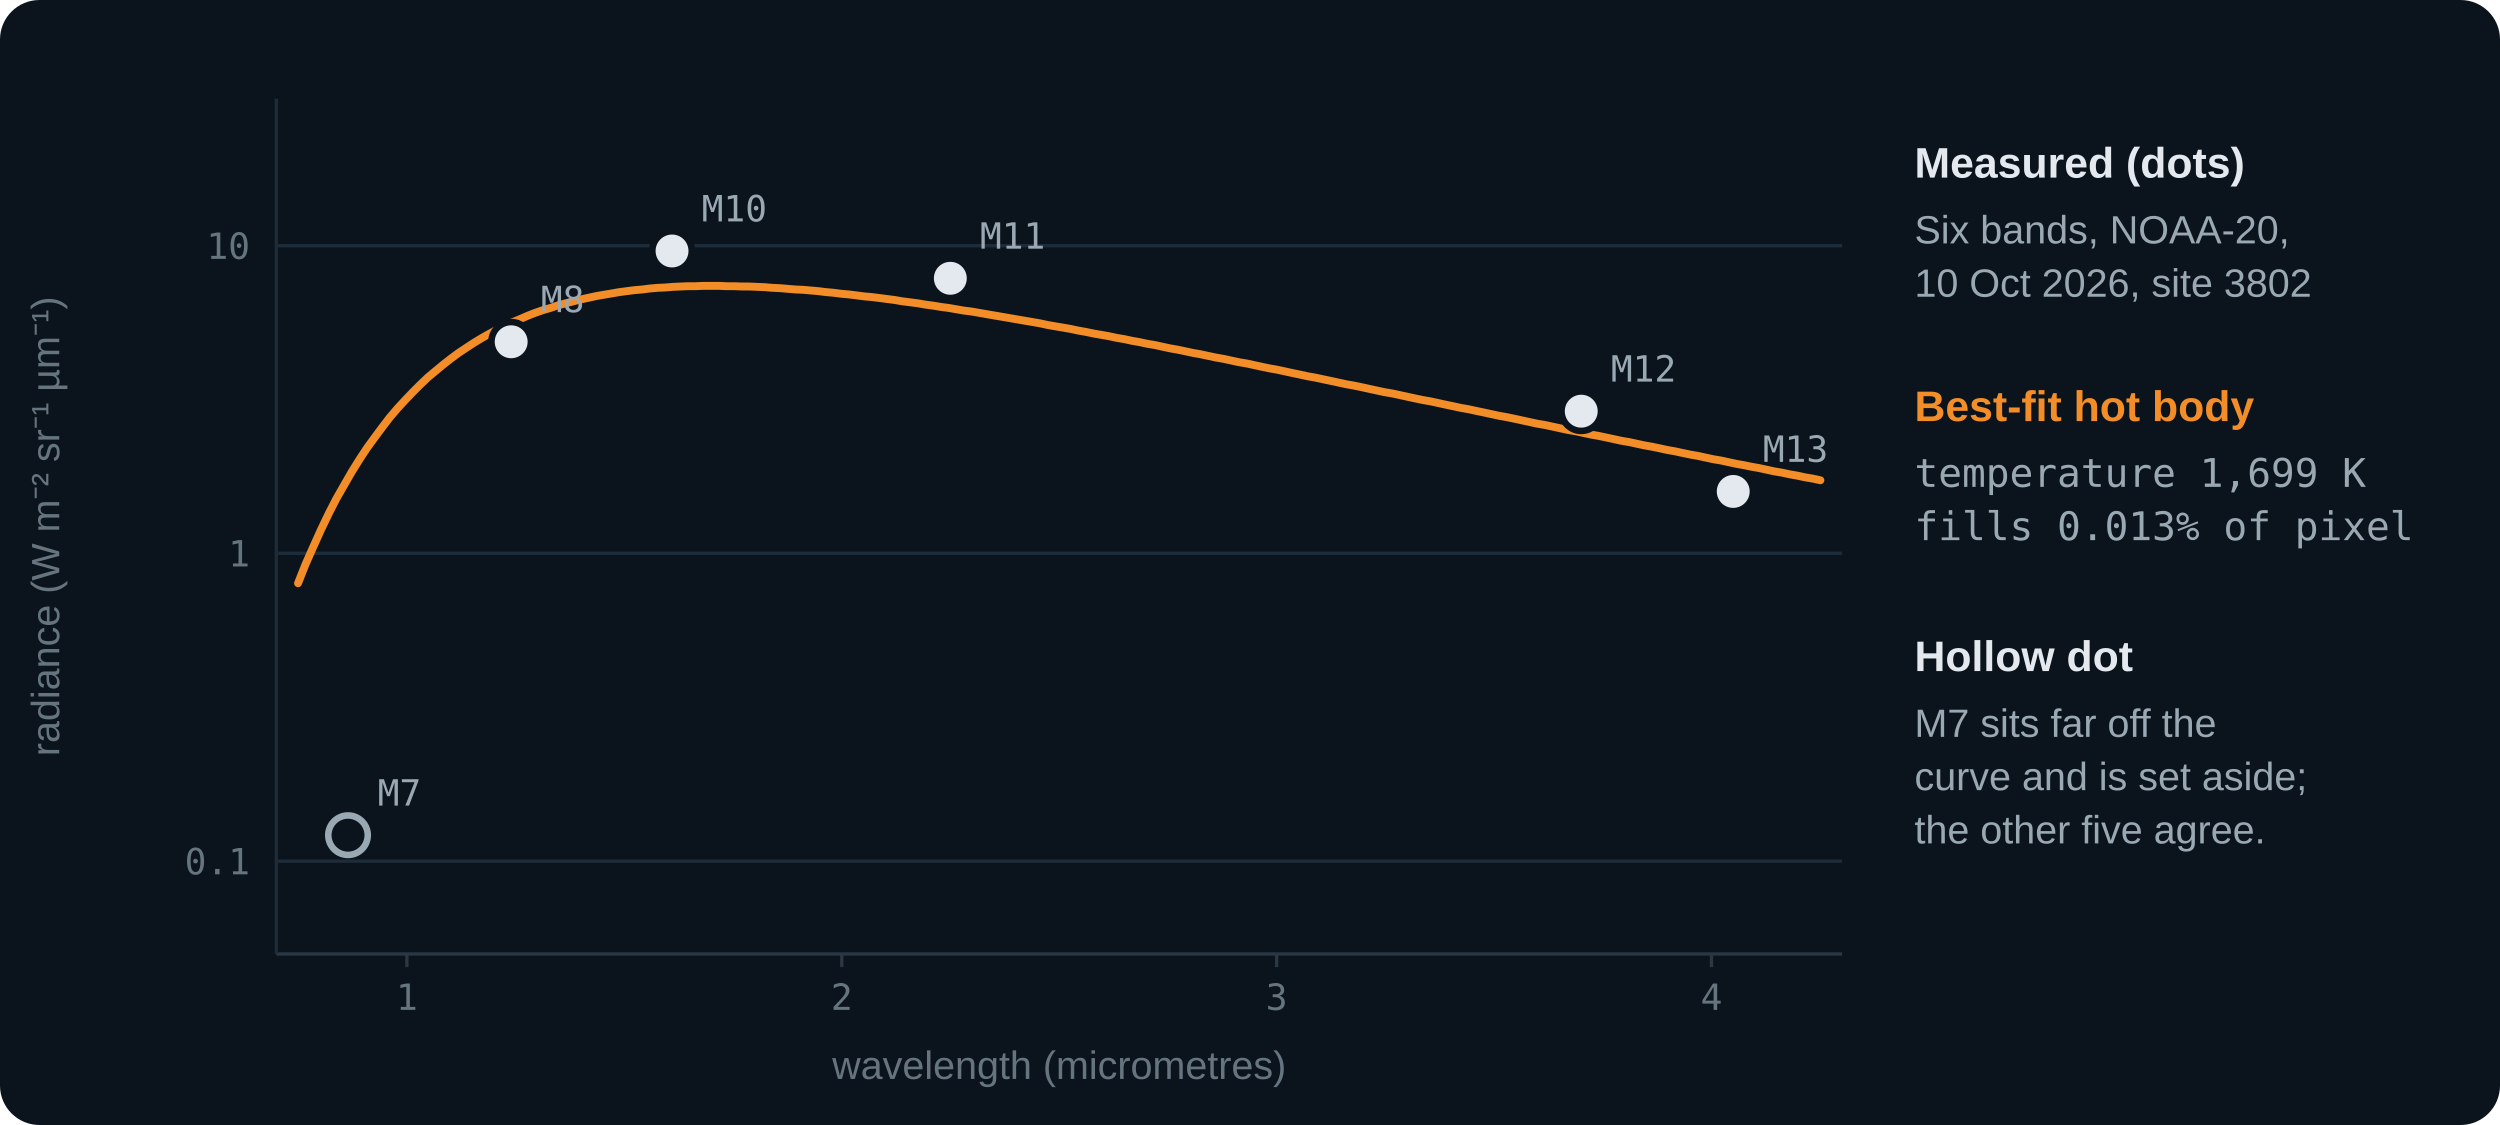
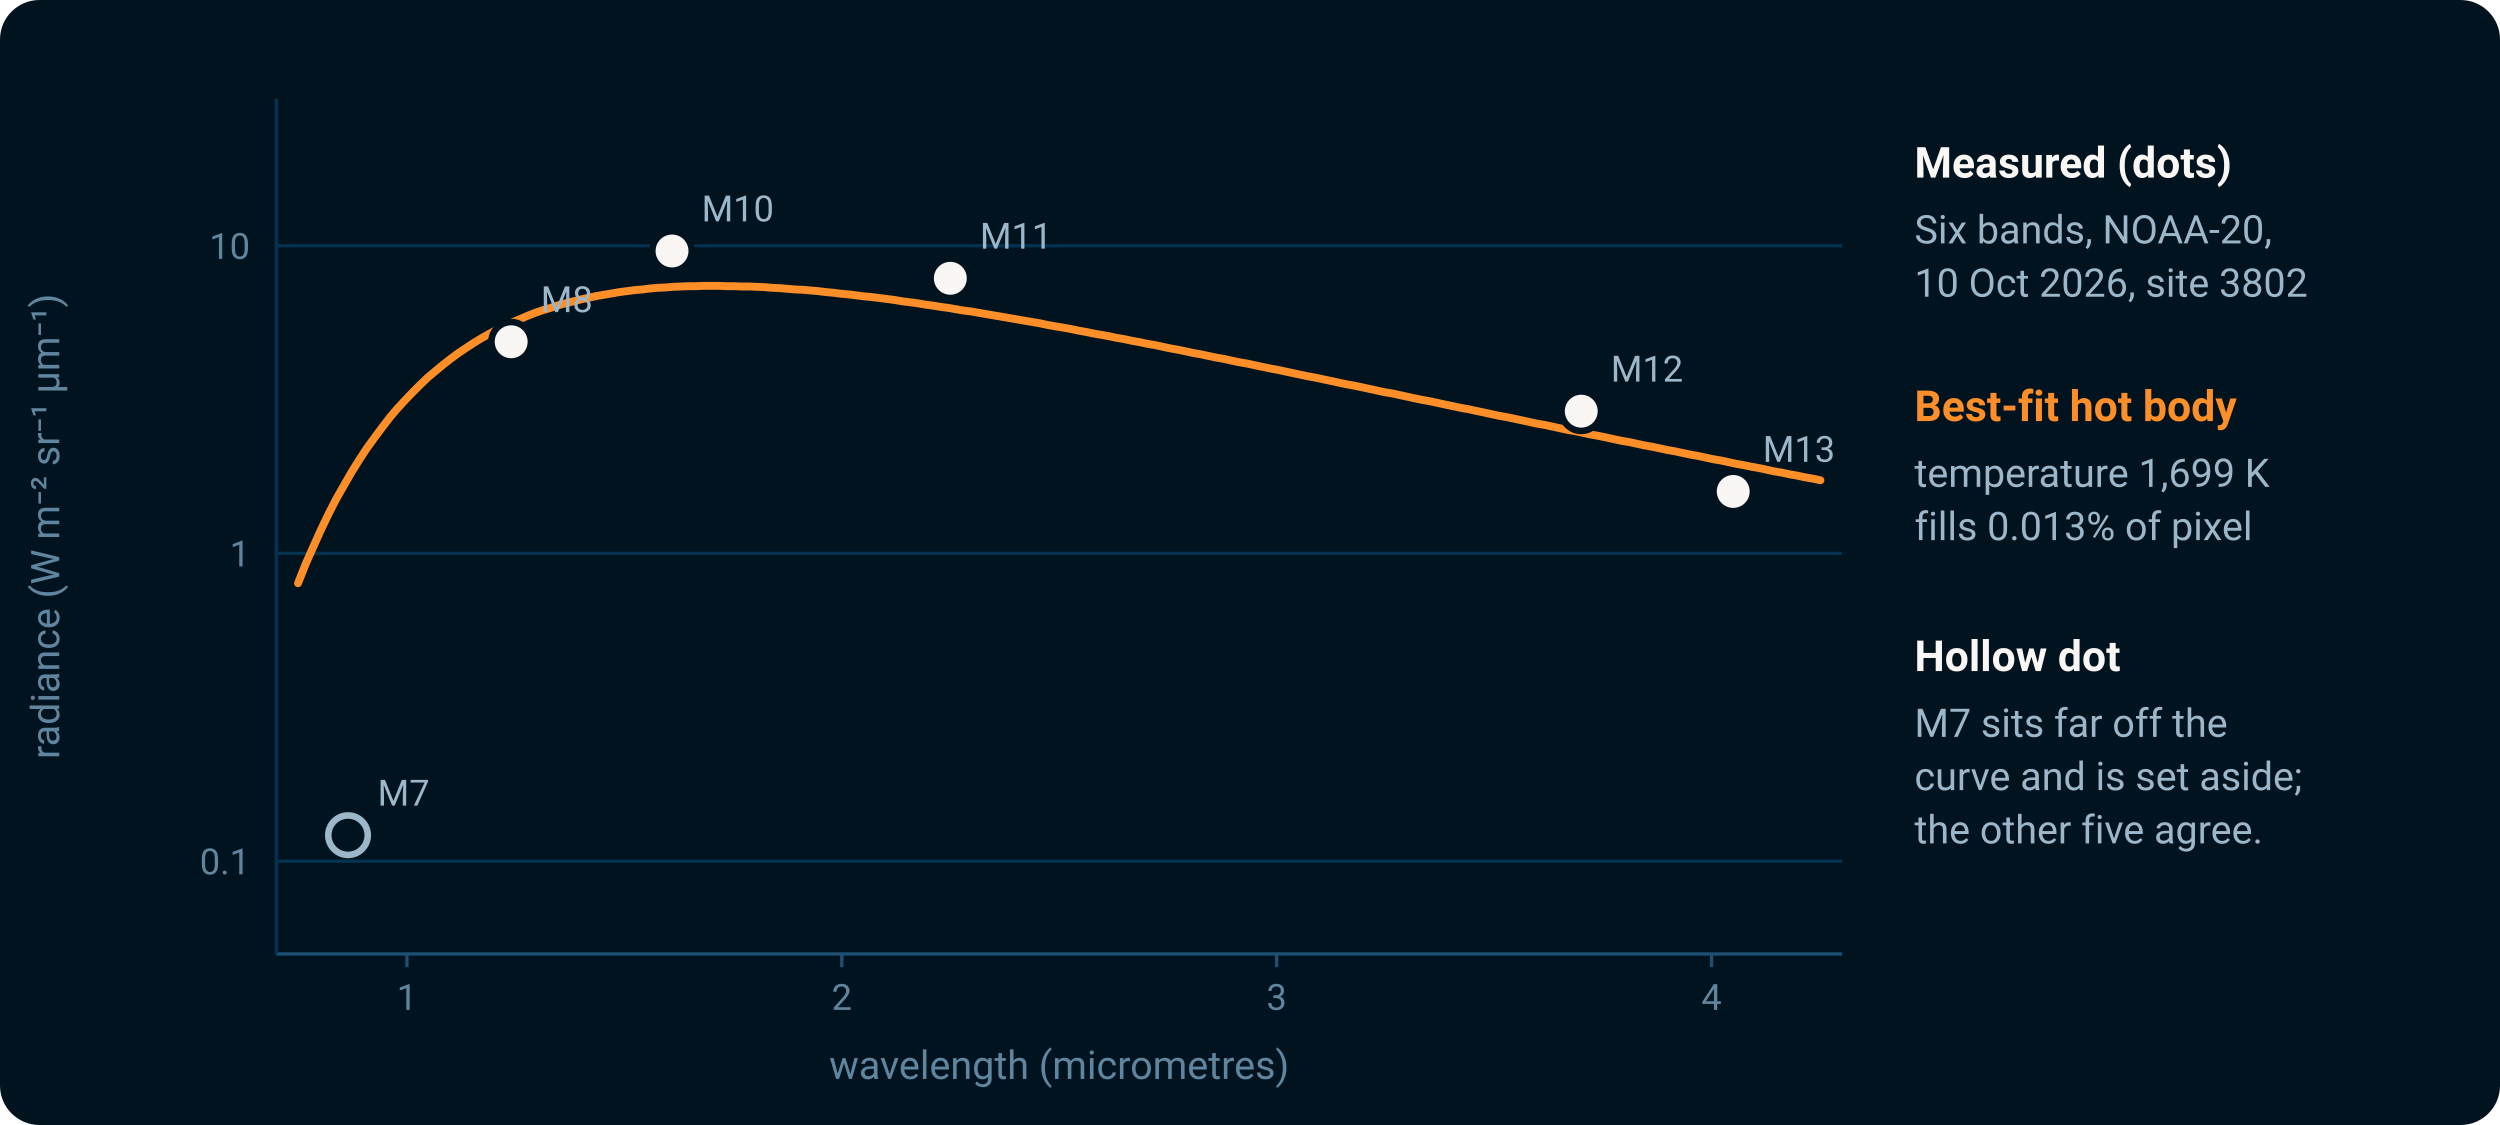
<svg xmlns="http://www.w3.org/2000/svg" viewBox="0 0 760 342" width="760" height="342" role="img" aria-label="Fitting a flame temperature and size to six infrared bands">
-   <rect width="760" height="342" rx="12" fill="#0b141c" />
-   <line x1="84.0" y1="290.0" x2="560.0" y2="290.0" stroke="#2a3744" stroke-width="1" />
-   <line x1="84.0" y1="30.0" x2="84.0" y2="290.0" stroke="#1e2c39" stroke-width="1" />
-   <line x1="84.0" y1="261.8" x2="560.0" y2="261.8" stroke="#1e2c39" stroke-width="1" />
-   <text x="76.0" y="265.8" fill="#66747f" font-size="11" font-family="'IBM Plex Mono', Menlo, Consolas, monospace" text-anchor="end" font-weight="400">0.1</text>
-   <line x1="84.0" y1="168.2" x2="560.0" y2="168.2" stroke="#1e2c39" stroke-width="1" />
-   <text x="76.0" y="172.2" fill="#66747f" font-size="11" font-family="'IBM Plex Mono', Menlo, Consolas, monospace" text-anchor="end" font-weight="400">1</text>
-   <line x1="84.0" y1="74.7" x2="560.0" y2="74.7" stroke="#1e2c39" stroke-width="1" />
-   <text x="76.0" y="78.7" fill="#66747f" font-size="11" font-family="'IBM Plex Mono', Menlo, Consolas, monospace" text-anchor="end" font-weight="400">10</text>
-   <line x1="123.7" y1="290.0" x2="123.7" y2="294.0" stroke="#2a3744" stroke-width="1" />
-   <text x="123.7" y="307.0" fill="#66747f" font-size="11" font-family="'IBM Plex Mono', Menlo, Consolas, monospace" text-anchor="middle" font-weight="400">1</text>
-   <line x1="255.9" y1="290.0" x2="255.9" y2="294.0" stroke="#2a3744" stroke-width="1" />
-   <text x="255.9" y="307.0" fill="#66747f" font-size="11" font-family="'IBM Plex Mono', Menlo, Consolas, monospace" text-anchor="middle" font-weight="400">2</text>
-   <line x1="388.1" y1="290.0" x2="388.1" y2="294.0" stroke="#2a3744" stroke-width="1" />
-   <text x="388.1" y="307.0" fill="#66747f" font-size="11" font-family="'IBM Plex Mono', Menlo, Consolas, monospace" text-anchor="middle" font-weight="400">3</text>
-   <line x1="520.3" y1="290.0" x2="520.3" y2="294.0" stroke="#2a3744" stroke-width="1" />
-   <text x="520.3" y="307.0" fill="#66747f" font-size="11" font-family="'IBM Plex Mono', Menlo, Consolas, monospace" text-anchor="middle" font-weight="400">4</text>
-   <text x="322.0" y="328.0" fill="#66747f" font-size="12" font-family="Archivo, 'Helvetica Neue', Arial, sans-serif" text-anchor="middle" font-weight="400">wavelength (micrometres)</text>
-   <text x="18.0" y="160.0" fill="#66747f" font-size="12" font-family="Archivo, 'Helvetica Neue', Arial, sans-serif" text-anchor="middle" font-weight="400" transform="rotate(-90 18 160.0)">radiance (W m⁻² sr⁻¹ µm⁻¹)</text>
-   <path d="M90.6,177.3 L92.9,171.5 L95.3,166.1 L97.6,161.0 L99.9,156.2 L102.2,151.7 L104.6,147.5 L106.9,143.5 L109.2,139.8 L111.5,136.3 L113.9,133.0 L116.2,129.9 L118.5,126.9 L120.8,124.2 L123.2,121.6 L125.5,119.2 L127.8,116.9 L130.1,114.7 L132.5,112.7 L134.8,110.8 L137.1,109.0 L139.4,107.3 L141.8,105.7 L144.1,104.2 L146.4,102.8 L148.7,101.5 L151.1,100.2 L153.4,99.1 L155.7,98.0 L158.1,97.0 L160.4,96.0 L162.7,95.1 L165.0,94.3 L167.4,93.6 L169.7,92.8 L172.0,92.2 L174.3,91.6 L176.7,91.0 L179.0,90.5 L181.3,90.0 L183.6,89.6 L186.0,89.2 L188.3,88.8 L190.6,88.5 L192.9,88.2 L195.3,88.0 L197.6,87.7 L199.9,87.5 L202.2,87.4 L204.6,87.2 L206.9,87.1 L209.2,87.0 L211.5,87.0 L213.9,86.9 L216.2,86.9 L218.5,86.9 L220.8,87.0 L223.2,87.0 L225.5,87.1 L227.8,87.1 L230.1,87.2 L232.5,87.3 L234.8,87.5 L237.1,87.6 L239.4,87.8 L241.8,88.0 L244.1,88.1 L246.4,88.3 L248.7,88.5 L251.1,88.8 L253.4,89.0 L255.7,89.3 L258.0,89.5 L260.4,89.8 L262.7,90.1 L265.0,90.3 L267.4,90.6 L269.7,90.9 L272.0,91.2 L274.3,91.6 L276.7,91.9 L279.0,92.2 L281.3,92.6 L283.6,92.9 L286.0,93.3 L288.3,93.6 L290.6,94.0 L292.9,94.4 L295.3,94.7 L297.6,95.1 L299.9,95.5 L302.2,95.9 L304.6,96.3 L306.9,96.7 L309.2,97.1 L311.5,97.5 L313.9,97.9 L316.2,98.3 L318.5,98.8 L320.8,99.2 L323.2,99.6 L325.5,100.0 L327.8,100.5 L330.1,100.9 L332.5,101.4 L334.8,101.8 L337.1,102.2 L339.4,102.7 L341.8,103.1 L344.1,103.6 L346.4,104.0 L348.7,104.5 L351.1,104.9 L353.4,105.4 L355.7,105.9 L358.0,106.3 L360.4,106.8 L362.7,107.3 L365.0,107.7 L367.3,108.2 L369.7,108.7 L372.0,109.1 L374.3,109.6 L376.6,110.1 L379.0,110.5 L381.3,111.0 L383.6,111.5 L386.0,112.0 L388.3,112.4 L390.6,112.9 L392.9,113.4 L395.3,113.9 L397.6,114.4 L399.9,114.8 L402.2,115.3 L404.6,115.8 L406.9,116.3 L409.2,116.8 L411.5,117.2 L413.9,117.7 L416.2,118.2 L418.5,118.7 L420.8,119.2 L423.2,119.6 L425.5,120.1 L427.8,120.6 L430.1,121.1 L432.5,121.6 L434.8,122.0 L437.1,122.5 L439.4,123.0 L441.8,123.5 L444.1,124.0 L446.4,124.4 L448.7,124.9 L451.1,125.4 L453.4,125.9 L455.7,126.4 L458.0,126.8 L460.4,127.3 L462.7,127.8 L465.0,128.3 L467.3,128.8 L469.7,129.2 L472.0,129.7 L474.3,130.2 L476.6,130.7 L479.0,131.1 L481.3,131.6 L483.6,132.1 L485.9,132.5 L488.3,133.0 L490.6,133.5 L492.9,134.0 L495.3,134.4 L497.6,134.9 L499.9,135.4 L502.2,135.8 L504.6,136.3 L506.9,136.8 L509.2,137.2 L511.5,137.7 L513.9,138.2 L516.2,138.6 L518.5,139.1 L520.8,139.6 L523.2,140.0 L525.5,140.5 L527.8,141.0 L530.1,141.4 L532.5,141.9 L534.8,142.3 L537.1,142.8 L539.4,143.3 L541.8,143.7 L544.1,144.2 L546.4,144.6 L548.7,145.1 L551.1,145.5 L553.4,146.0" stroke="#f28d27" stroke-width="2.4" fill="none" stroke-linejoin="round" stroke-linecap="round" />
-   <circle cx="204.3" cy="76.3" r="6" fill="#e3e9ee" stroke="#0b141c" stroke-width="2" />
-   <text x="213.3" y="67.3" fill="#9aa8b4" font-size="11" font-family="'IBM Plex Mono', Menlo, Consolas, monospace" text-anchor="start" font-weight="400">M10</text>
-   <circle cx="105.8" cy="253.9" r="6" fill="#0b141c" stroke="#9aa8b4" stroke-width="2" />
-   <text x="114.8" y="244.9" fill="#9aa8b4" font-size="11" font-family="'IBM Plex Mono', Menlo, Consolas, monospace" text-anchor="start" font-weight="400">M7</text>
-   <circle cx="155.4" cy="103.9" r="6" fill="#e3e9ee" stroke="#0b141c" stroke-width="2" />
-   <text x="164.4" y="94.9" fill="#9aa8b4" font-size="11" font-family="'IBM Plex Mono', Menlo, Consolas, monospace" text-anchor="start" font-weight="400">M8</text>
-   <circle cx="288.9" cy="84.6" r="6" fill="#e3e9ee" stroke="#0b141c" stroke-width="2" />
-   <text x="297.9" y="75.6" fill="#9aa8b4" font-size="11" font-family="'IBM Plex Mono', Menlo, Consolas, monospace" text-anchor="start" font-weight="400">M11</text>
-   <circle cx="480.7" cy="125.0" r="6" fill="#e3e9ee" stroke="#0b141c" stroke-width="2" />
-   <text x="489.7" y="116.0" fill="#9aa8b4" font-size="11" font-family="'IBM Plex Mono', Menlo, Consolas, monospace" text-anchor="start" font-weight="400">M12</text>
-   <circle cx="526.9" cy="149.4" r="6" fill="#e3e9ee" stroke="#0b141c" stroke-width="2" />
-   <text x="535.9" y="140.4" fill="#9aa8b4" font-size="11" font-family="'IBM Plex Mono', Menlo, Consolas, monospace" text-anchor="start" font-weight="400">M13</text>
-   <text x="582.0" y="54.0" fill="#e3e9ee" font-size="13" font-family="Archivo, 'Helvetica Neue', Arial, sans-serif" text-anchor="start" font-weight="600">Measured (dots)</text>
-   <text x="582.0" y="74.0" fill="#9aa8b4" font-size="12" font-family="Archivo, 'Helvetica Neue', Arial, sans-serif" text-anchor="start" font-weight="400">Six bands, NOAA-20,</text>
-   <text x="582.0" y="90.2" fill="#9aa8b4" font-size="12" font-family="Archivo, 'Helvetica Neue', Arial, sans-serif" text-anchor="start" font-weight="400">10 Oct 2026, site 3802</text>
-   <text x="582.0" y="128.0" fill="#f28d27" font-size="13" font-family="Archivo, 'Helvetica Neue', Arial, sans-serif" text-anchor="start" font-weight="600">Best-fit hot body</text>
-   <text x="582.0" y="148.0" fill="#9aa8b4" font-size="12" font-family="'IBM Plex Mono', Menlo, Consolas, monospace" text-anchor="start" font-weight="400">temperature 1,699 K</text>
-   <text x="582.0" y="164.2" fill="#9aa8b4" font-size="12" font-family="'IBM Plex Mono', Menlo, Consolas, monospace" text-anchor="start" font-weight="400">fills 0.013% of pixel</text>
-   <text x="582.0" y="204.0" fill="#e3e9ee" font-size="13" font-family="Archivo, 'Helvetica Neue', Arial, sans-serif" text-anchor="start" font-weight="600">Hollow dot</text>
-   <text x="582.0" y="224.0" fill="#9aa8b4" font-size="12" font-family="Archivo, 'Helvetica Neue', Arial, sans-serif" text-anchor="start" font-weight="400">M7 sits far off the</text>
-   <text x="582.0" y="240.2" fill="#9aa8b4" font-size="12" font-family="Archivo, 'Helvetica Neue', Arial, sans-serif" text-anchor="start" font-weight="400">curve and is set aside;</text>
-   <text x="582.0" y="256.4" fill="#9aa8b4" font-size="12" font-family="Archivo, 'Helvetica Neue', Arial, sans-serif" text-anchor="start" font-weight="400">the other five agree.</text>
+   <rect width="760" height="342" rx="12" fill="#00131F" />
+   <line x1="84.0" y1="290.0" x2="560.0" y2="290.0" stroke="#1D5072" stroke-width="1" />
+   <line x1="84.0" y1="30.0" x2="84.0" y2="290.0" stroke="#043352" stroke-width="1" />
+   <line x1="84.0" y1="261.8" x2="560.0" y2="261.8" stroke="#043352" stroke-width="1" />
+   <text x="76.0" y="265.8" fill="#60869F" font-size="11" font-family="Roboto, Arial, sans-serif" text-anchor="end" font-weight="400">0.1</text>
+   <line x1="84.0" y1="168.2" x2="560.0" y2="168.2" stroke="#043352" stroke-width="1" />
+   <text x="76.0" y="172.2" fill="#60869F" font-size="11" font-family="Roboto, Arial, sans-serif" text-anchor="end" font-weight="400">1</text>
+   <line x1="84.0" y1="74.7" x2="560.0" y2="74.7" stroke="#043352" stroke-width="1" />
+   <text x="76.0" y="78.7" fill="#60869F" font-size="11" font-family="Roboto, Arial, sans-serif" text-anchor="end" font-weight="400">10</text>
+   <line x1="123.7" y1="290.0" x2="123.7" y2="294.0" stroke="#1D5072" stroke-width="1" />
+   <text x="123.7" y="307.0" fill="#60869F" font-size="11" font-family="Roboto, Arial, sans-serif" text-anchor="middle" font-weight="400">1</text>
+   <line x1="255.9" y1="290.0" x2="255.9" y2="294.0" stroke="#1D5072" stroke-width="1" />
+   <text x="255.9" y="307.0" fill="#60869F" font-size="11" font-family="Roboto, Arial, sans-serif" text-anchor="middle" font-weight="400">2</text>
+   <line x1="388.1" y1="290.0" x2="388.1" y2="294.0" stroke="#1D5072" stroke-width="1" />
+   <text x="388.1" y="307.0" fill="#60869F" font-size="11" font-family="Roboto, Arial, sans-serif" text-anchor="middle" font-weight="400">3</text>
+   <line x1="520.3" y1="290.0" x2="520.3" y2="294.0" stroke="#1D5072" stroke-width="1" />
+   <text x="520.3" y="307.0" fill="#60869F" font-size="11" font-family="Roboto, Arial, sans-serif" text-anchor="middle" font-weight="400">4</text>
+   <text x="322.0" y="328.0" fill="#60869F" font-size="12" font-family="'PP Neue Montreal', Roboto, Arial, sans-serif" text-anchor="middle" font-weight="400">wavelength (micrometres)</text>
+   <text x="18.0" y="160.0" fill="#60869F" font-size="12" font-family="'PP Neue Montreal', Roboto, Arial, sans-serif" text-anchor="middle" font-weight="400" transform="rotate(-90 18 160.0)">radiance (W m⁻² sr⁻¹ µm⁻¹)</text>
+   <path d="M90.6,177.3 L92.9,171.5 L95.3,166.1 L97.6,161.0 L99.9,156.2 L102.2,151.7 L104.6,147.5 L106.9,143.5 L109.2,139.8 L111.5,136.3 L113.9,133.0 L116.2,129.9 L118.5,126.9 L120.8,124.2 L123.2,121.6 L125.5,119.2 L127.8,116.9 L130.1,114.7 L132.5,112.7 L134.8,110.8 L137.1,109.0 L139.4,107.3 L141.8,105.7 L144.1,104.2 L146.4,102.8 L148.7,101.5 L151.1,100.2 L153.4,99.1 L155.7,98.0 L158.1,97.0 L160.4,96.0 L162.7,95.1 L165.0,94.3 L167.4,93.6 L169.7,92.8 L172.0,92.2 L174.3,91.6 L176.7,91.0 L179.0,90.5 L181.3,90.0 L183.6,89.6 L186.0,89.2 L188.3,88.8 L190.6,88.5 L192.9,88.2 L195.3,88.0 L197.6,87.7 L199.9,87.5 L202.2,87.4 L204.6,87.2 L206.9,87.1 L209.2,87.0 L211.5,87.0 L213.9,86.9 L216.2,86.9 L218.5,86.9 L220.8,87.0 L223.2,87.0 L225.5,87.1 L227.8,87.1 L230.1,87.2 L232.5,87.3 L234.8,87.5 L237.1,87.6 L239.4,87.8 L241.8,88.0 L244.1,88.1 L246.4,88.3 L248.7,88.5 L251.1,88.8 L253.4,89.0 L255.7,89.3 L258.0,89.5 L260.4,89.8 L262.7,90.1 L265.0,90.3 L267.4,90.6 L269.7,90.9 L272.0,91.2 L274.3,91.6 L276.7,91.9 L279.0,92.2 L281.3,92.6 L283.6,92.9 L286.0,93.3 L288.3,93.6 L290.6,94.0 L292.9,94.4 L295.3,94.7 L297.6,95.1 L299.9,95.5 L302.2,95.9 L304.6,96.3 L306.9,96.7 L309.2,97.1 L311.5,97.5 L313.9,97.9 L316.2,98.3 L318.5,98.8 L320.8,99.2 L323.2,99.6 L325.5,100.0 L327.8,100.5 L330.1,100.9 L332.5,101.4 L334.8,101.8 L337.1,102.2 L339.4,102.7 L341.8,103.1 L344.1,103.6 L346.4,104.0 L348.7,104.5 L351.1,104.9 L353.4,105.4 L355.7,105.9 L358.0,106.3 L360.4,106.8 L362.7,107.3 L365.0,107.7 L367.3,108.2 L369.7,108.7 L372.0,109.1 L374.3,109.6 L376.6,110.1 L379.0,110.5 L381.3,111.0 L383.6,111.5 L386.0,112.0 L388.3,112.4 L390.6,112.9 L392.9,113.4 L395.3,113.9 L397.6,114.4 L399.9,114.8 L402.2,115.3 L404.6,115.8 L406.9,116.3 L409.2,116.8 L411.5,117.2 L413.9,117.7 L416.2,118.2 L418.5,118.7 L420.8,119.2 L423.2,119.6 L425.5,120.1 L427.8,120.6 L430.1,121.1 L432.5,121.6 L434.8,122.0 L437.1,122.5 L439.4,123.0 L441.8,123.5 L444.1,124.0 L446.4,124.4 L448.7,124.9 L451.1,125.4 L453.4,125.9 L455.7,126.4 L458.0,126.8 L460.4,127.3 L462.7,127.8 L465.0,128.3 L467.3,128.8 L469.7,129.2 L472.0,129.7 L474.3,130.2 L476.6,130.7 L479.0,131.1 L481.3,131.6 L483.6,132.1 L485.9,132.5 L488.3,133.0 L490.6,133.5 L492.9,134.0 L495.3,134.4 L497.6,134.9 L499.9,135.4 L502.2,135.8 L504.6,136.3 L506.9,136.8 L509.2,137.2 L511.5,137.7 L513.9,138.2 L516.2,138.6 L518.5,139.1 L520.8,139.6 L523.2,140.0 L525.5,140.5 L527.8,141.0 L530.1,141.4 L532.5,141.9 L534.8,142.3 L537.1,142.8 L539.4,143.3 L541.8,143.7 L544.1,144.2 L546.4,144.6 L548.7,145.1 L551.1,145.5 L553.4,146.0" stroke="#FD8E28" stroke-width="2.4" fill="none" stroke-linejoin="round" stroke-linecap="round" />
+   <circle cx="204.3" cy="76.3" r="6" fill="#F9F6F3" stroke="#00131F" stroke-width="2" />
+   <text x="213.3" y="67.3" fill="#9CB7C9" font-size="11" font-family="Roboto, Arial, sans-serif" text-anchor="start" font-weight="400">M10</text>
+   <circle cx="105.8" cy="253.9" r="6" fill="#00131F" stroke="#9CB7C9" stroke-width="2" />
+   <text x="114.8" y="244.9" fill="#9CB7C9" font-size="11" font-family="Roboto, Arial, sans-serif" text-anchor="start" font-weight="400">M7</text>
+   <circle cx="155.4" cy="103.9" r="6" fill="#F9F6F3" stroke="#00131F" stroke-width="2" />
+   <text x="164.4" y="94.9" fill="#9CB7C9" font-size="11" font-family="Roboto, Arial, sans-serif" text-anchor="start" font-weight="400">M8</text>
+   <circle cx="288.9" cy="84.6" r="6" fill="#F9F6F3" stroke="#00131F" stroke-width="2" />
+   <text x="297.9" y="75.6" fill="#9CB7C9" font-size="11" font-family="Roboto, Arial, sans-serif" text-anchor="start" font-weight="400">M11</text>
+   <circle cx="480.7" cy="125.0" r="6" fill="#F9F6F3" stroke="#00131F" stroke-width="2" />
+   <text x="489.7" y="116.0" fill="#9CB7C9" font-size="11" font-family="Roboto, Arial, sans-serif" text-anchor="start" font-weight="400">M12</text>
+   <circle cx="526.9" cy="149.4" r="6" fill="#F9F6F3" stroke="#00131F" stroke-width="2" />
+   <text x="535.9" y="140.4" fill="#9CB7C9" font-size="11" font-family="Roboto, Arial, sans-serif" text-anchor="start" font-weight="400">M13</text>
+   <text x="582.0" y="54.0" fill="#F9F6F3" font-size="13" font-family="'PP Neue Montreal', Roboto, Arial, sans-serif" text-anchor="start" font-weight="600">Measured (dots)</text>
+   <text x="582.0" y="74.0" fill="#9CB7C9" font-size="12" font-family="'PP Neue Montreal', Roboto, Arial, sans-serif" text-anchor="start" font-weight="400">Six bands, NOAA-20,</text>
+   <text x="582.0" y="90.2" fill="#9CB7C9" font-size="12" font-family="'PP Neue Montreal', Roboto, Arial, sans-serif" text-anchor="start" font-weight="400">10 Oct 2026, site 3802</text>
+   <text x="582.0" y="128.0" fill="#FD8E28" font-size="13" font-family="'PP Neue Montreal', Roboto, Arial, sans-serif" text-anchor="start" font-weight="600">Best-fit hot body</text>
+   <text x="582.0" y="148.0" fill="#9CB7C9" font-size="12" font-family="Roboto, Arial, sans-serif" text-anchor="start" font-weight="400">temperature 1,699 K</text>
+   <text x="582.0" y="164.2" fill="#9CB7C9" font-size="12" font-family="Roboto, Arial, sans-serif" text-anchor="start" font-weight="400">fills 0.013% of pixel</text>
+   <text x="582.0" y="204.0" fill="#F9F6F3" font-size="13" font-family="'PP Neue Montreal', Roboto, Arial, sans-serif" text-anchor="start" font-weight="600">Hollow dot</text>
+   <text x="582.0" y="224.0" fill="#9CB7C9" font-size="12" font-family="'PP Neue Montreal', Roboto, Arial, sans-serif" text-anchor="start" font-weight="400">M7 sits far off the</text>
+   <text x="582.0" y="240.2" fill="#9CB7C9" font-size="12" font-family="'PP Neue Montreal', Roboto, Arial, sans-serif" text-anchor="start" font-weight="400">curve and is set aside;</text>
+   <text x="582.0" y="256.4" fill="#9CB7C9" font-size="12" font-family="'PP Neue Montreal', Roboto, Arial, sans-serif" text-anchor="start" font-weight="400">the other five agree.</text>
</svg>
